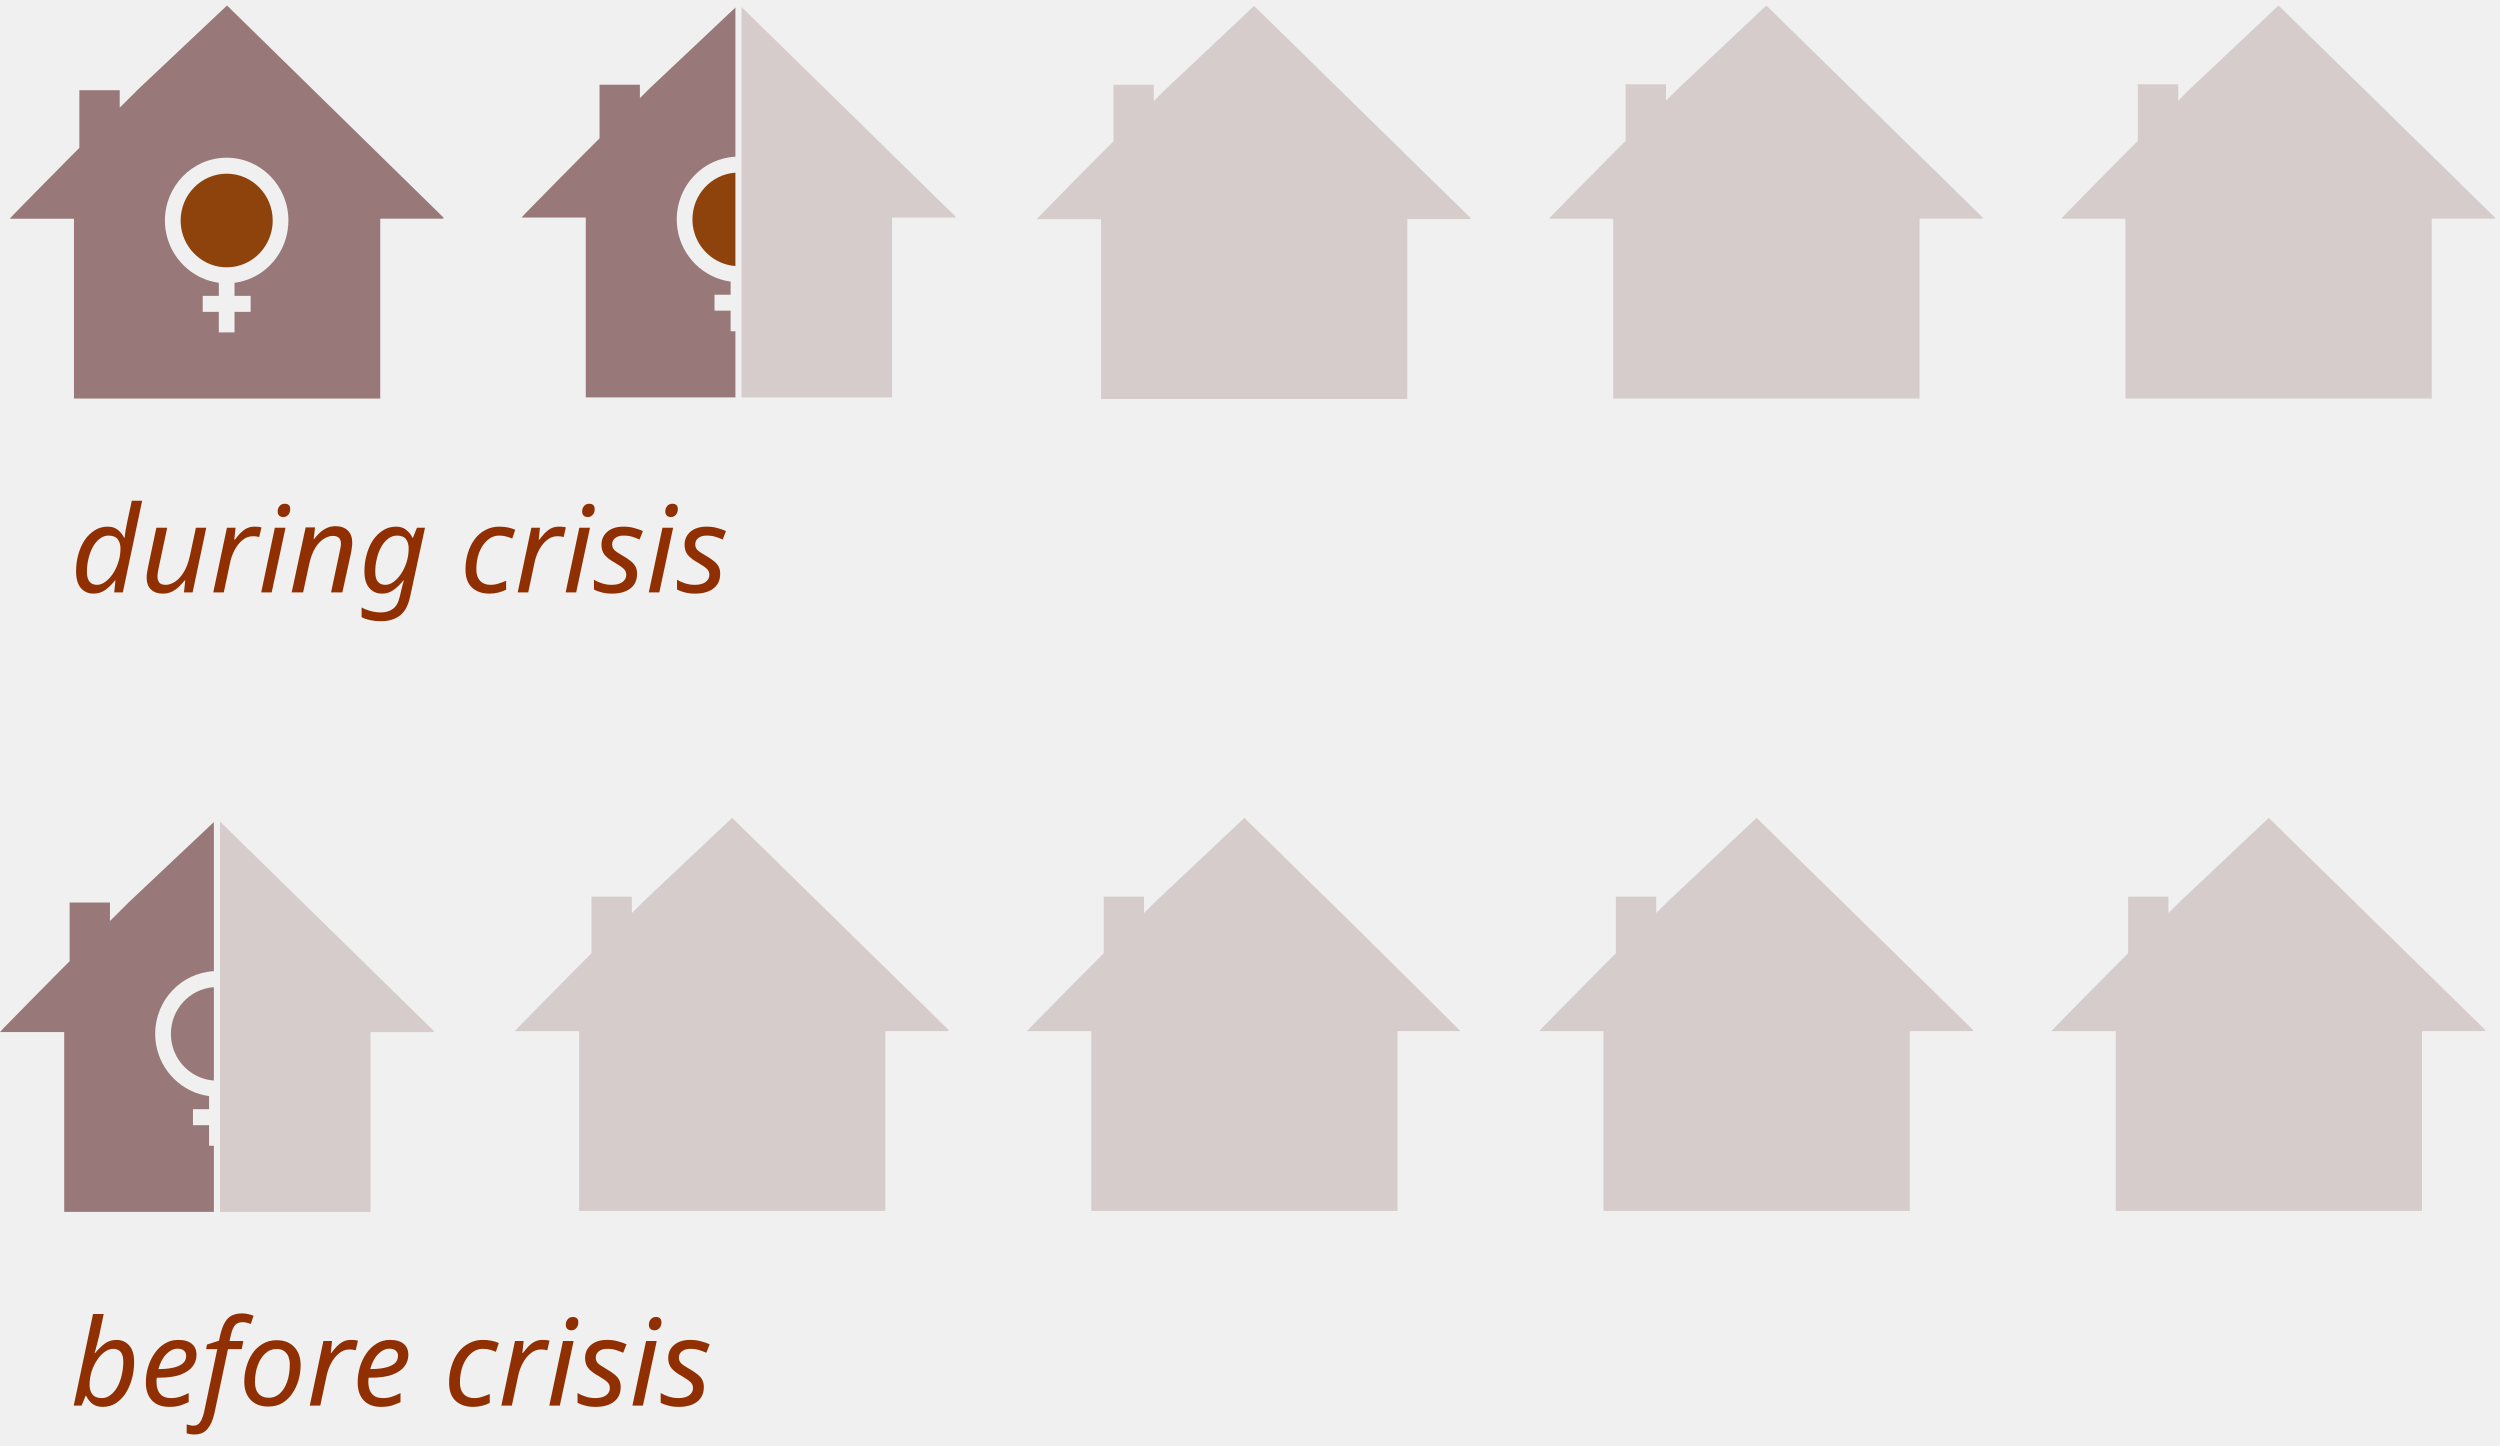
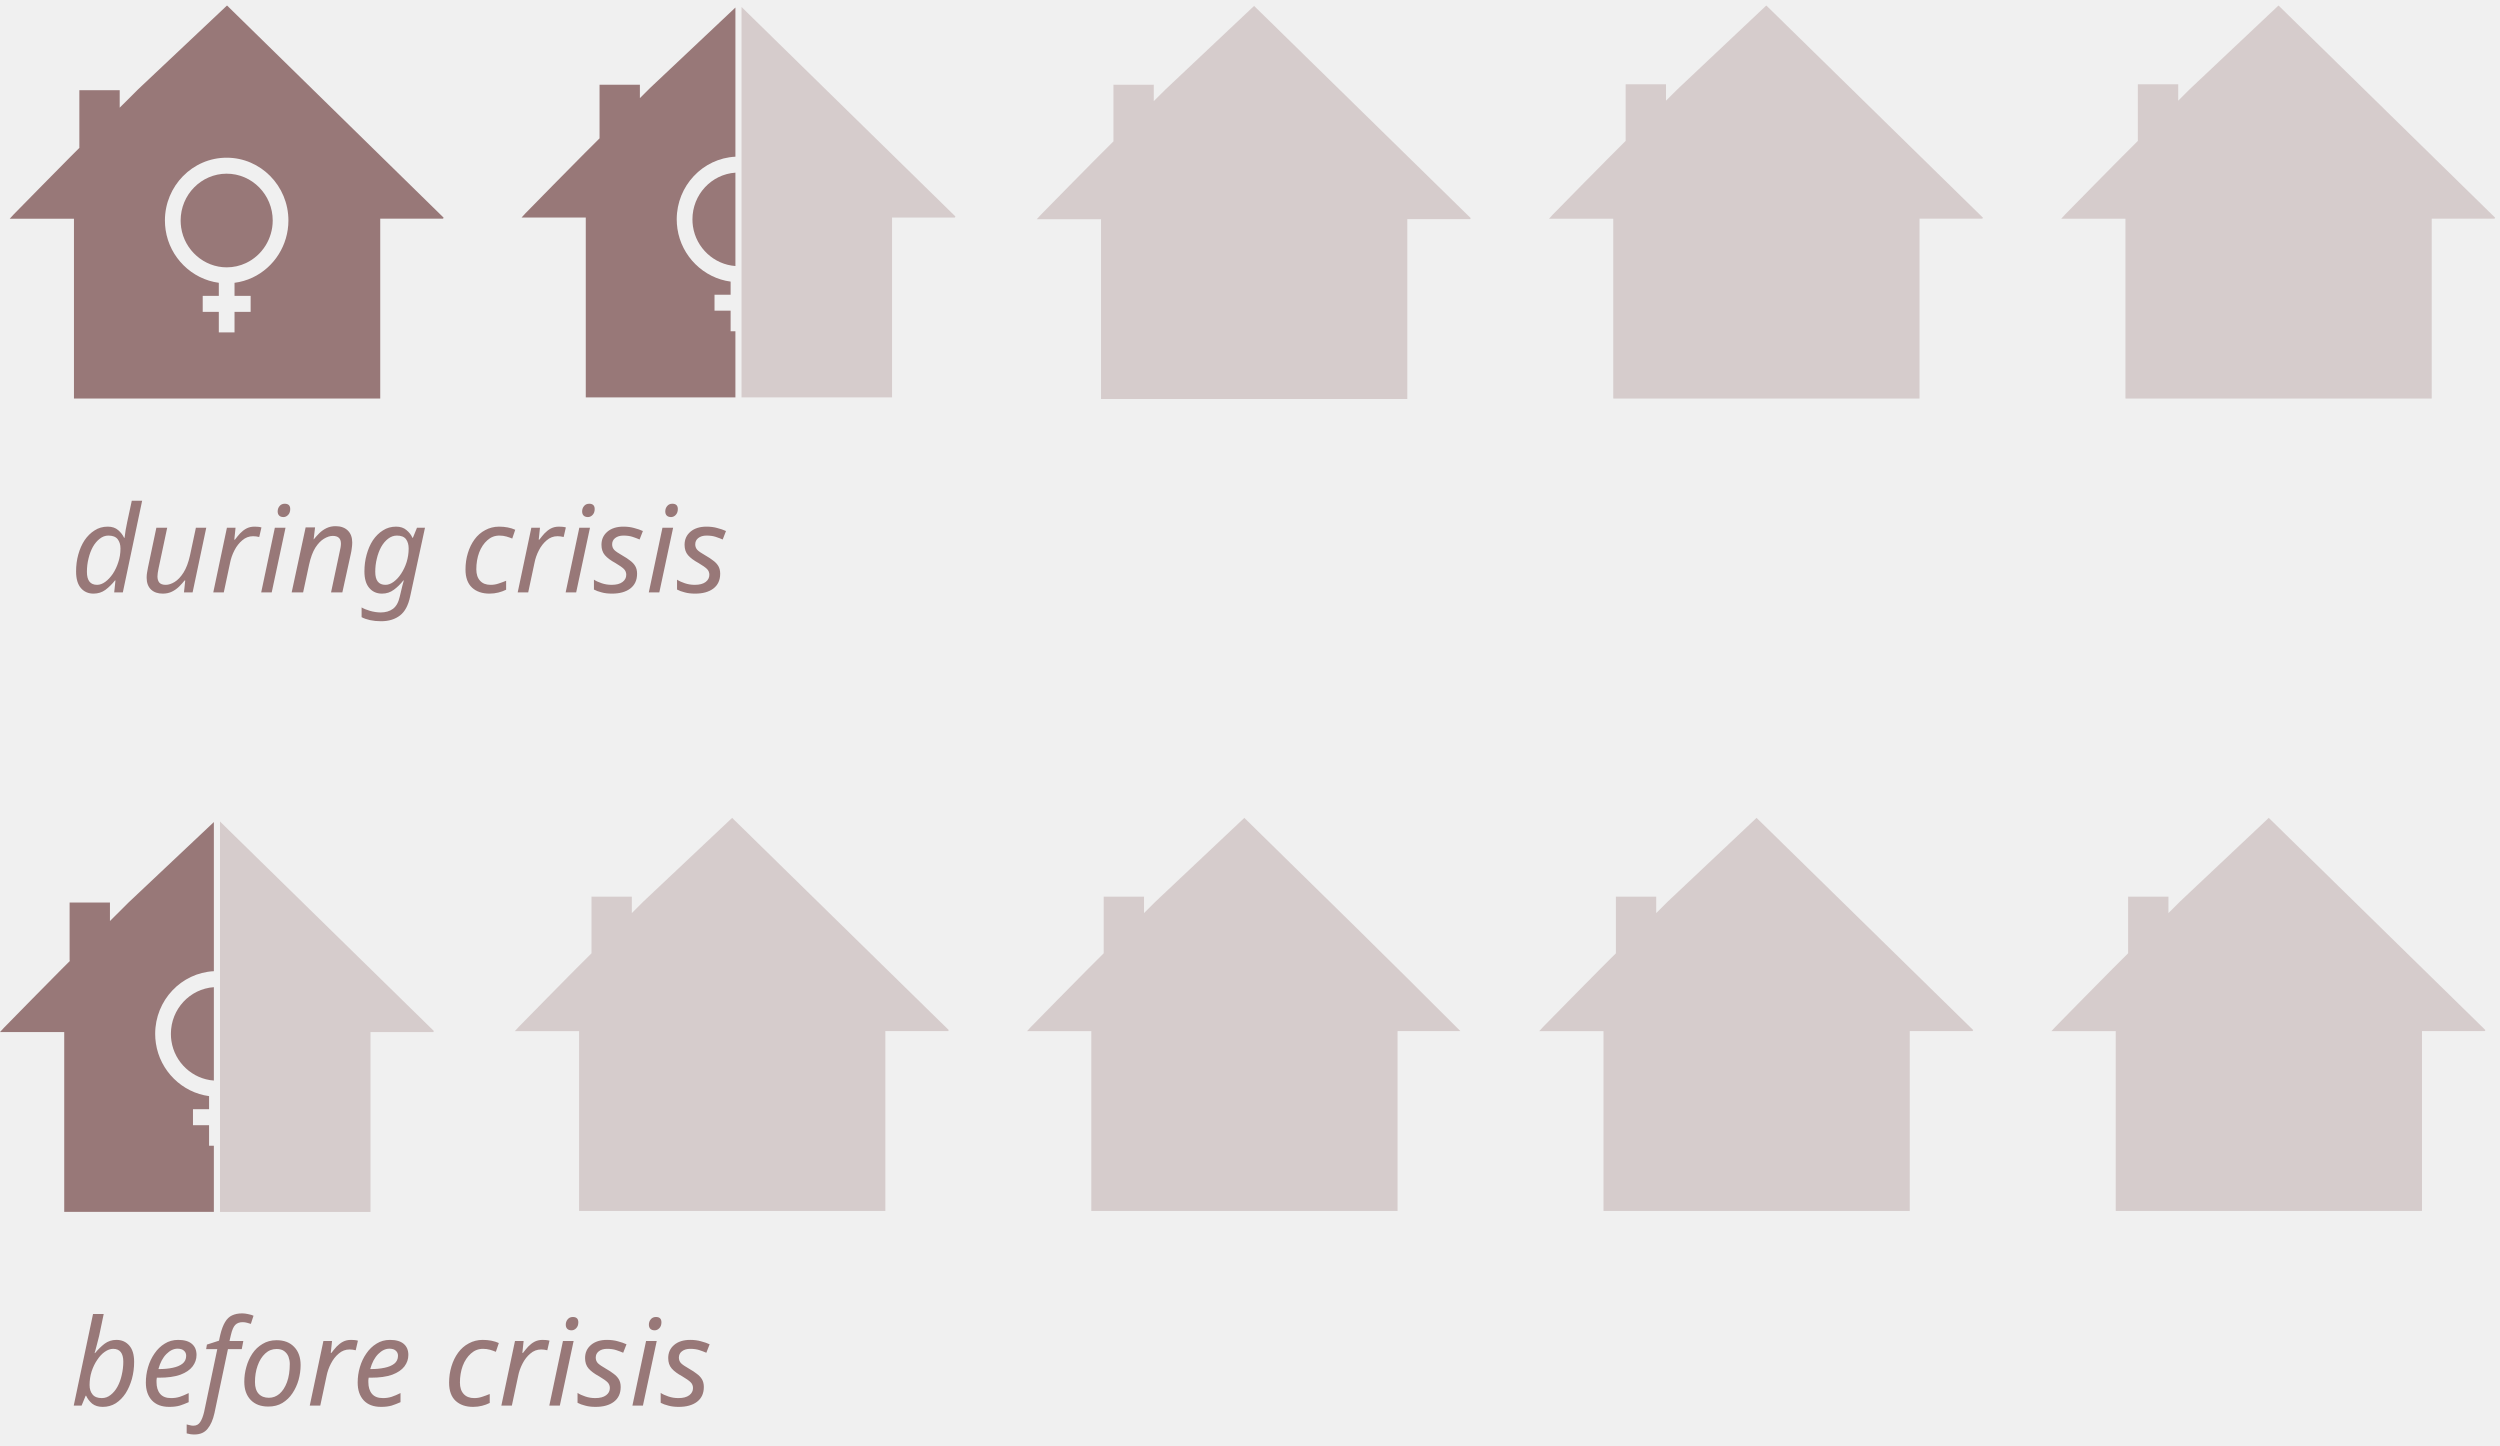
<svg xmlns="http://www.w3.org/2000/svg" version="1.1" id="Capa_1" x="0px" y="0px" width="249px" height="144px" viewBox="0 0 249 144" enable-background="new 0 0 249 144" xml:space="preserve">
  <g data-bottom="opacity:0;" data--25-bottom="opacity:1;" id="Group-29" transform="translate(7, 47)">
-     <text transform="matrix(1 0 0 1 0 12)" fill="#902F01" font-family="'Libre Baskerville'" font-size="12" style="font-style:italic;">during crisis</text>
+     <text transform="matrix(1 0 0 1 0 12)" fill="rgba(64,0,0,0.5)" font-family="'Libre Baskerville'" font-size="12" style="font-style:italic;">during crisis</text>
  </g>
-   <text data-bottom="opacity:0;" data--25-bottom="opacity:1;" transform="matrix(1 0 0 1 7 140)" fill="#902F01" font-family="'Libre Baskerville'" font-size="12" style="font-style:italic;">before crisis</text>
+   <text data-bottom="opacity:0;" data--25-bottom="opacity:1;" transform="matrix(1 0 0 1 7 140)" fill="rgba(64,0,0,0.5)" font-family="'Libre Baskerville'" font-size="12" style="font-style:italic;">before crisis</text>
  <g id="Clip-4">
</g>
  <g data-bottom="opacity:0;" data--25-bottom="opacity:1;">
    <path id="Fill-1" fill="rgba(64,0,0,0.5)" d="M17.021,102.973c0,0.235,0.017,0.471,0.051,0.701c0.319,2.156,2.109,3.803,4.228,3.948v-9.298   C18.914,98.486,17.021,100.506,17.021,102.973" />
    <defs>
      <filter id="Adobe_OpacityMaskFilter" filterUnits="userSpaceOnUse" x="0" y="81.877" width="21.3" height="38.828">
        <feColorMatrix type="matrix" values="1 0 0 0 0  0 1 0 0 0  0 0 1 0 0  0 0 0 1 0" />
      </filter>
    </defs>
    <mask maskUnits="userSpaceOnUse" x="0" y="81.877" width="21.3" height="38.828" id="mask-2">
      <g filter="url(#Adobe_OpacityMaskFilter)">
        <path id="path-1" fill="#FFFFFF" d="M0,120.705V81.877h21.3v38.828H0z" />
      </g>
    </mask>
    <path id="Fill-3" fill="rgba(64,0,0,0.5)" d="M10.951,91.734v-1.842H6.933v5.796h0.051l-0.667,0.665l-0.234,0.234   c-1.913,1.925-3.811,3.863-5.712,5.799c-0.105,0.107-0.203,0.223-0.371,0.408h6.397v17.91H21.3v-6.586h-0.477v-2.047H19.22v-1.592   h1.604v-1.305c-2.677-0.354-4.889-2.499-5.299-5.266c-0.046-0.308-0.069-0.623-0.069-0.938c0-3.344,2.596-6.076,5.845-6.24V81.877   c-2.815,2.654-5.616,5.295-8.495,8.009L10.951,91.734z" />
  </g>
  <g data--25-bottom="opacity:0;" data--50-bottom="opacity:0.5;" id="Group-8" transform="translate(21.53201, 81.28373)" opacity="0.5">
    <g id="Clip-7">
	</g>
    <defs>
      <filter id="Adobe_OpacityMaskFilter_1_" filterUnits="userSpaceOnUse" x="0.38" y="0.54" width="21.3" height="38.882">
        <feColorMatrix type="matrix" values="1 0 0 0 0  0 1 0 0 0  0 0 1 0 0  0 0 0 1 0" />
      </filter>
    </defs>
    <mask maskUnits="userSpaceOnUse" x="0.38" y="0.54" width="21.3" height="38.882" id="mask-4">
      <g filter="url(#Adobe_OpacityMaskFilter_1_)">
        <path id="path-3" fill="#FFFFFF" d="M0.38,39.421h21.3V0.54H0.38V39.421L0.38,39.421z" />
      </g>
    </mask>
    <path id="Fill-6" fill="rgba(64,0,0,0.3)" d="M0.38,0.54v14.909v1.592v9.297v6.497v6.587h14.989V21.507h6.259   c0.018-0.035,0.035-0.069,0.052-0.104C14.587,14.456,7.493,7.507,0.38,0.54" />
  </g>
  <g data--50-bottom="opacity:0;" data--75-bottom="opacity:0.5;" id="Group-11" transform="translate(51.13852, 81.28373)" opacity="0.5">
    <g id="Clip-10">
	</g>
    <defs>
      <filter id="Adobe_OpacityMaskFilter_2_" filterUnits="userSpaceOnUse" x="0.143" y="0.177" width="43.211" height="39.148">
        <feColorMatrix type="matrix" values="1 0 0 0 0  0 1 0 0 0  0 0 1 0 0  0 0 0 1 0" />
      </filter>
    </defs>
    <mask maskUnits="userSpaceOnUse" x="0.143" y="0.177" width="43.211" height="39.148" id="mask-6">
      <g filter="url(#Adobe_OpacityMaskFilter_2_)">
        <path id="path-5" fill="#FFFFFF" d="M43.354,0.177H0.143v39.148h43.211V0.177L43.354,0.177z" />
      </g>
    </mask>
    <path id="Fill-9" fill="rgba(64,0,0,0.3)" d="M21.782,0.177c-2.93,2.762-5.84,5.506-8.835,8.328L11.791,9.66V8.023   H7.774v5.643l-1.548,1.543c-1.912,1.924-3.81,3.863-5.712,5.799c-0.105,0.107-0.202,0.223-0.371,0.408h6.396v17.91h30.504V21.412   h6.259c0.018-0.035,0.035-0.069,0.052-0.104C36.171,14.271,28.986,7.234,21.782,0.177" />
  </g>
  <g data--75-bottom="opacity:0;" data--100-bottom="opacity:0.5;" id="Group-14" transform="translate(102.277, 81.28373)" opacity="0.5">
    <g id="Clip-13">
	</g>
    <defs>
      <filter id="Adobe_OpacityMaskFilter_3_" filterUnits="userSpaceOnUse" x="0.02" y="0.177" width="43.159" height="39.148">
        <feColorMatrix type="matrix" values="1 0 0 0 0  0 1 0 0 0  0 0 1 0 0  0 0 0 1 0" />
      </filter>
    </defs>
    <mask maskUnits="userSpaceOnUse" x="0.02" y="0.177" width="43.159" height="39.148" id="mask-8">
      <g filter="url(#Adobe_OpacityMaskFilter_3_)">
        <path id="path-7" fill="#FFFFFF" d="M43.231,0.177H0.02v39.148h43.211V0.177L43.231,0.177z" />
      </g>
    </mask>
    <path id="Fill-12" fill="rgba(64,0,0,0.3)" d="M12.825,8.505L11.668,9.66V8.023H7.651v5.643l-1.548,1.543   c-1.912,1.924-3.81,3.863-5.712,5.799c-0.105,0.107-0.203,0.223-0.371,0.408h6.396v17.91H36.92V21.412h6.259   c-7.132-7.141-14.315-14.178-21.52-21.234C18.73,2.939,15.82,5.683,12.825,8.505z" />
  </g>
  <g data--100-bottom="opacity:0;" data--125-bottom="opacity:0.5;" id="Group-17" transform="translate(152.8773, 81.28373)" opacity="0.5">
    <g id="Clip-16">
	</g>
    <defs>
      <filter id="Adobe_OpacityMaskFilter_4_" filterUnits="userSpaceOnUse" x="0.435" y="0.177" width="43.212" height="39.148">
        <feColorMatrix type="matrix" values="1 0 0 0 0  0 1 0 0 0  0 0 1 0 0  0 0 0 1 0" />
      </filter>
    </defs>
    <mask maskUnits="userSpaceOnUse" x="0.435" y="0.177" width="43.212" height="39.148" id="mask-10">
      <g filter="url(#Adobe_OpacityMaskFilter_4_)">
        <path id="path-9" fill="#FFFFFF" d="M43.647,0.177H0.435v39.148h43.212V0.177L43.647,0.177z" />
      </g>
    </mask>
    <path id="Fill-15" fill="rgba(64,0,0,0.3)" d="M22.076,0.177c-2.93,2.762-5.84,5.506-8.835,8.328L12.084,9.66V8.023   H8.066v5.643l-1.548,1.543c-1.912,1.924-3.81,3.863-5.712,5.799c-0.105,0.107-0.202,0.223-0.371,0.408h6.396v17.91h30.504V21.412   h6.26c0.018-0.035,0.035-0.069,0.052-0.104C36.464,14.271,29.279,7.234,22.076,0.177" />
  </g>
  <g data--125-bottom="opacity:0;" data--150-bottom="opacity:0.5;" id="Group-20" transform="translate(204.0158, 81.28373)" opacity="0.5">
    <g id="Clip-19">
	</g>
    <defs>
      <filter id="Adobe_OpacityMaskFilter_5_" filterUnits="userSpaceOnUse" x="0.312" y="0.177" width="43.213" height="39.148">
        <feColorMatrix type="matrix" values="1 0 0 0 0  0 1 0 0 0  0 0 1 0 0  0 0 0 1 0" />
      </filter>
    </defs>
    <mask maskUnits="userSpaceOnUse" x="0.312" y="0.177" width="43.213" height="39.148" id="mask-12">
      <g filter="url(#Adobe_OpacityMaskFilter_5_)">
        <path id="path-11" fill="#FFFFFF" d="M43.525,0.177H0.312v39.148h43.213V0.177L43.525,0.177z" />
      </g>
    </mask>
    <path id="Fill-18" fill="rgba(64,0,0,0.3)" d="M21.953,0.177c-2.93,2.762-5.84,5.506-8.835,8.328L11.961,9.66V8.023   H7.944v5.643l-1.548,1.543c-1.912,1.924-3.811,3.863-5.713,5.799c-0.104,0.107-0.202,0.223-0.371,0.408H6.71v17.91h30.504V21.412   h6.259c0.018-0.035,0.035-0.069,0.053-0.104C36.341,14.271,29.156,7.234,21.953,0.177" />
  </g>
  <g id="Clip-2">
</g>
  <g data-bottom="opacity:0;" data--25-bottom="opacity:1;">
    <defs>
      <filter id="Adobe_OpacityMaskFilter_6_" filterUnits="userSpaceOnUse" x="0.971" y="0.547" width="43.212" height="39.148">
        <feColorMatrix type="matrix" values="1 0 0 0 0  0 1 0 0 0  0 0 1 0 0  0 0 0 1 0" />
      </filter>
    </defs>
    <mask maskUnits="userSpaceOnUse" x="0.971" y="0.547" width="43.212" height="39.148" id="mask-14">
      <g filter="url(#Adobe_OpacityMaskFilter_6_)">
        <path id="path-13" fill="#FFFFFF" d="M0.971,0.547v39.148h43.212V0.547H0.971L0.971,0.547z" />
      </g>
    </mask>
    <path id="Fill-1_1_" fill="rgba(64,0,0,0.5)" d="M25.15,27.647c-0.571,0.268-1.171,0.441-1.791,0.52v1.303h1.604v1.592   h-1.604v2.047h-1.565v-2.047h-1.604V29.47h1.604v-1.304c-2.677-0.354-4.889-2.5-5.299-5.265c-0.046-0.308-0.069-0.624-0.069-0.938   c0-3.45,2.759-6.256,6.15-6.256s6.15,2.806,6.15,6.256C28.727,24.397,27.323,26.627,25.15,27.647 M22.611,0.547   c-2.93,2.762-5.839,5.505-8.834,8.329l-1.855,1.85V8.984H7.904v5.747l-0.85,0.848c-1.913,1.924-3.81,3.863-5.712,5.798   c-0.105,0.107-0.203,0.223-0.372,0.408h6.397v17.91h30.504V21.781h6.259c0.018-0.034,0.035-0.069,0.052-0.104   C36.999,14.641,29.815,7.604,22.611,0.547" />
-     <path id="Fill-4" fill="#8E430D" d="M22.577,17.299c-2.529,0-4.585,2.092-4.585,4.664c0,0.236,0.017,0.472,0.051,0.702   c0.334,2.259,2.283,3.963,4.534,3.963c0.669,0,1.315-0.144,1.917-0.426c1.621-0.76,2.668-2.424,2.668-4.239   C27.162,19.392,25.105,17.299,22.577,17.299" />
+     <path id="Fill-4" fill="rgba(64,0,0,0.5)" d="M22.577,17.299c-2.529,0-4.585,2.092-4.585,4.664c0,0.236,0.017,0.472,0.051,0.702   c0.334,2.259,2.283,3.963,4.534,3.963c0.669,0,1.315-0.144,1.917-0.426c1.621-0.76,2.668-2.424,2.668-4.239   C27.162,19.392,25.105,17.299,22.577,17.299" />
  </g>
  <g data--25-bottom="opacity:0;" data--50-bottom="opacity:1;">
-     <path id="Fill-8" fill="#8E430D" d="M68.967,21.846c0,0.235,0.017,0.471,0.051,0.701c0.319,2.156,2.11,3.802,4.229,3.948v-9.298   C70.86,17.359,68.967,19.379,68.967,21.846" />
+     <path id="Fill-8" fill="rgba(64,0,0,0.5)" d="M68.967,21.846c0,0.235,0.017,0.471,0.051,0.701c0.319,2.156,2.11,3.802,4.229,3.948v-9.298   C70.86,17.359,68.967,19.379,68.967,21.846" />
    <path id="Fill-10" fill="rgba(64,0,0,0.5)" d="M63.733,9.774V8.437h-4.017v5.342l-1.453,1.448l-0.233,0.235   c-1.912,1.924-3.811,3.863-5.712,5.799c-0.105,0.106-0.203,0.222-0.372,0.408h6.397v17.91h14.903v-6.587H72.77v-2.047h-1.604   v-1.592h1.604v-1.304c-2.677-0.355-4.89-2.499-5.299-5.265c-0.045-0.308-0.069-0.624-0.069-0.938c0-3.344,2.596-6.076,5.845-6.239   V0.75c-2.815,2.654-5.615,5.294-8.495,8.008L63.733,9.774z" />
  </g>
  <path data--50-bottom="opacity:0;" data--75-bottom="opacity:0.5;" id="Fill-12_1_" opacity="0.5" fill="rgba(64,0,0,0.3)" d="M73.858,0.697v14.91v1.591v9.296v6.498v6.587h14.989V21.664h6.259  c0.018-0.035,0.035-0.069,0.052-0.104C88.064,14.612,80.971,7.664,73.858,0.697" />
  <g data--75-bottom="opacity:0;" data--100-bottom="opacity:1;">
    <path id="Fill-6_1_" opacity="0.5" fill="rgba(64,0,0,0.3)" d="M124.908,0.59c-2.93,2.762-5.839,5.505-8.834,8.329l-1.157,1.153V8.437   h-4.018v5.642l-1.548,1.544c-1.912,1.924-3.81,3.863-5.712,5.798c-0.104,0.107-0.202,0.223-0.371,0.409h6.396v17.91h30.503V21.825   h6.26c0.018-0.035,0.035-0.069,0.052-0.104C139.296,14.684,132.111,7.647,124.908,0.59" />
  </g>
  <g data--100-bottom="opacity:0;" data--125-bottom="opacity:1;">
    <path id="Fill-14" opacity="0.5" fill="rgba(64,0,0,0.3)" d="M175.924,0.547c-2.93,2.762-5.84,5.505-8.835,8.329l-1.157,1.153V8.394h-4.017   v5.642l-1.548,1.544c-1.912,1.924-3.811,3.863-5.713,5.798c-0.104,0.107-0.201,0.223-0.37,0.409h6.396v17.91h30.504V21.782h6.259   c0.018-0.035,0.035-0.069,0.053-0.104C190.313,14.641,183.128,7.604,175.924,0.547" />
  </g>
  <g data--125-bottom="opacity:0;" data--150-bottom="opacity:1;">
    <path id="Fill-16" opacity="0.5" fill="rgba(64,0,0,0.3)" d="M226.939,0.547c-2.93,2.762-5.84,5.505-8.834,8.329l-1.157,1.153V8.394h-4.018   v5.642l-1.548,1.544c-1.912,1.924-3.811,3.863-5.712,5.798c-0.104,0.107-0.202,0.223-0.371,0.409h6.396v17.91H242.2V21.782h6.259   c0.018-0.035,0.035-0.069,0.053-0.104C241.328,14.641,234.144,7.604,226.939,0.547" />
  </g>
</svg>
